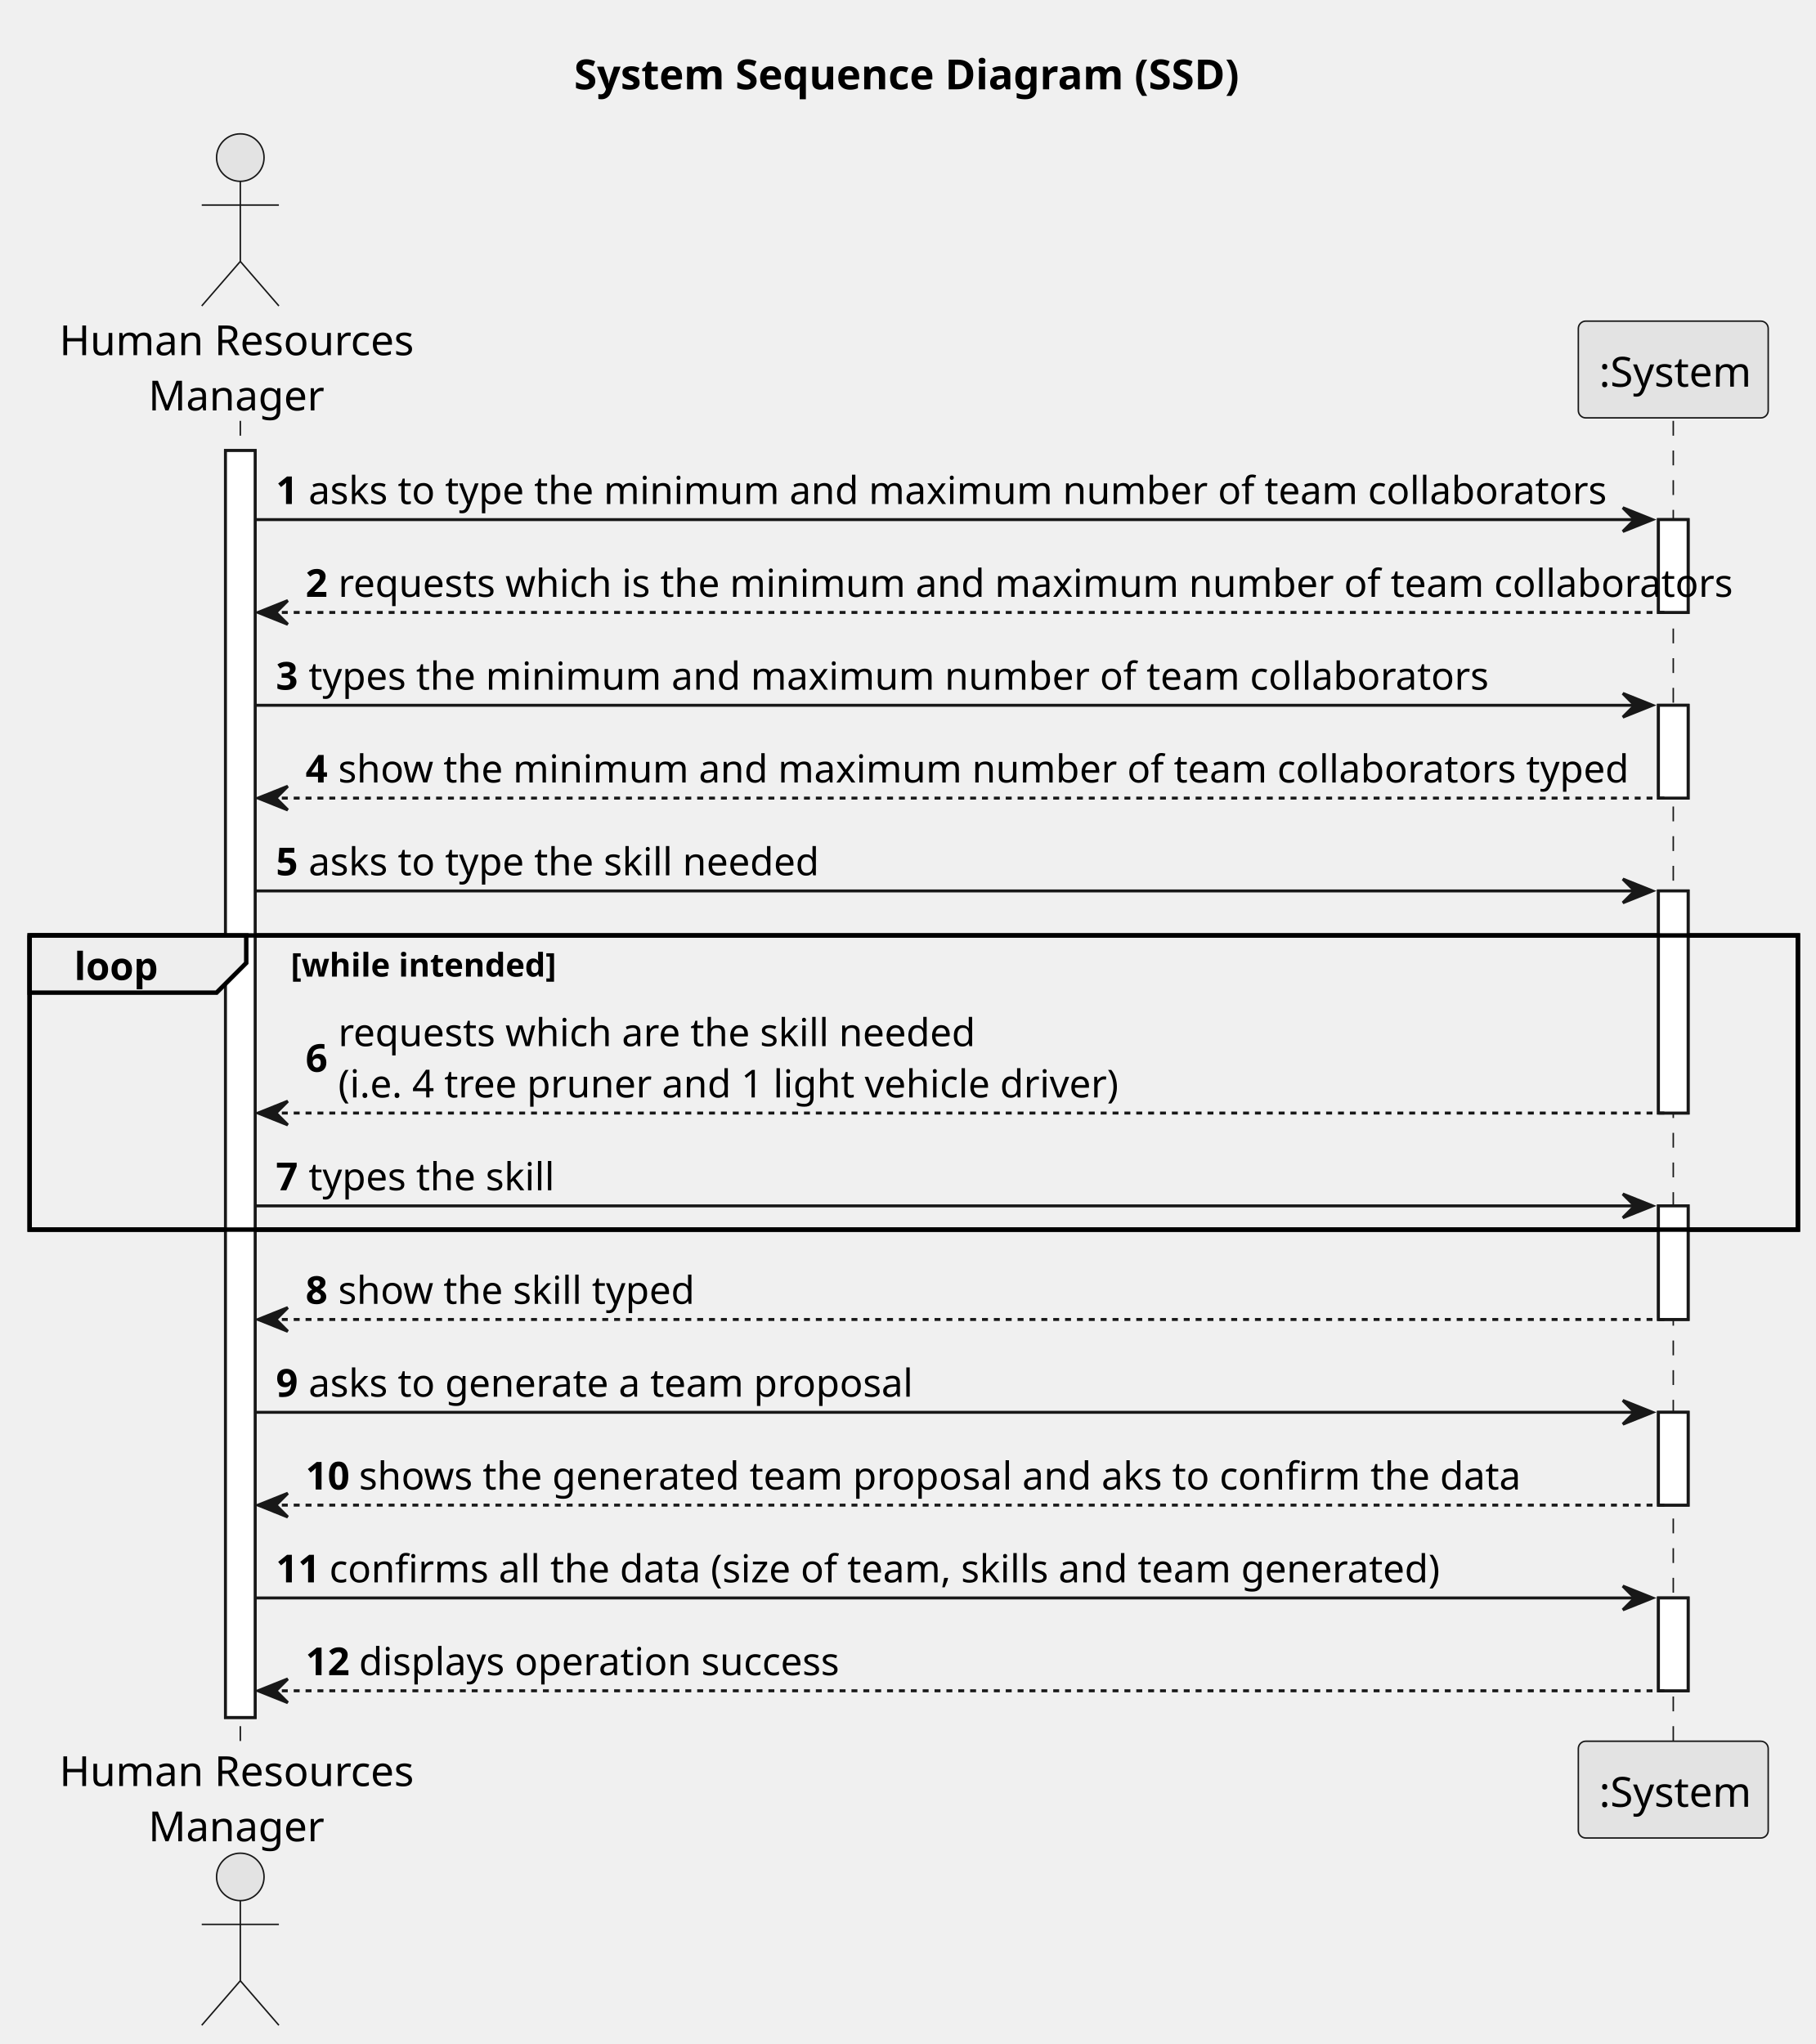
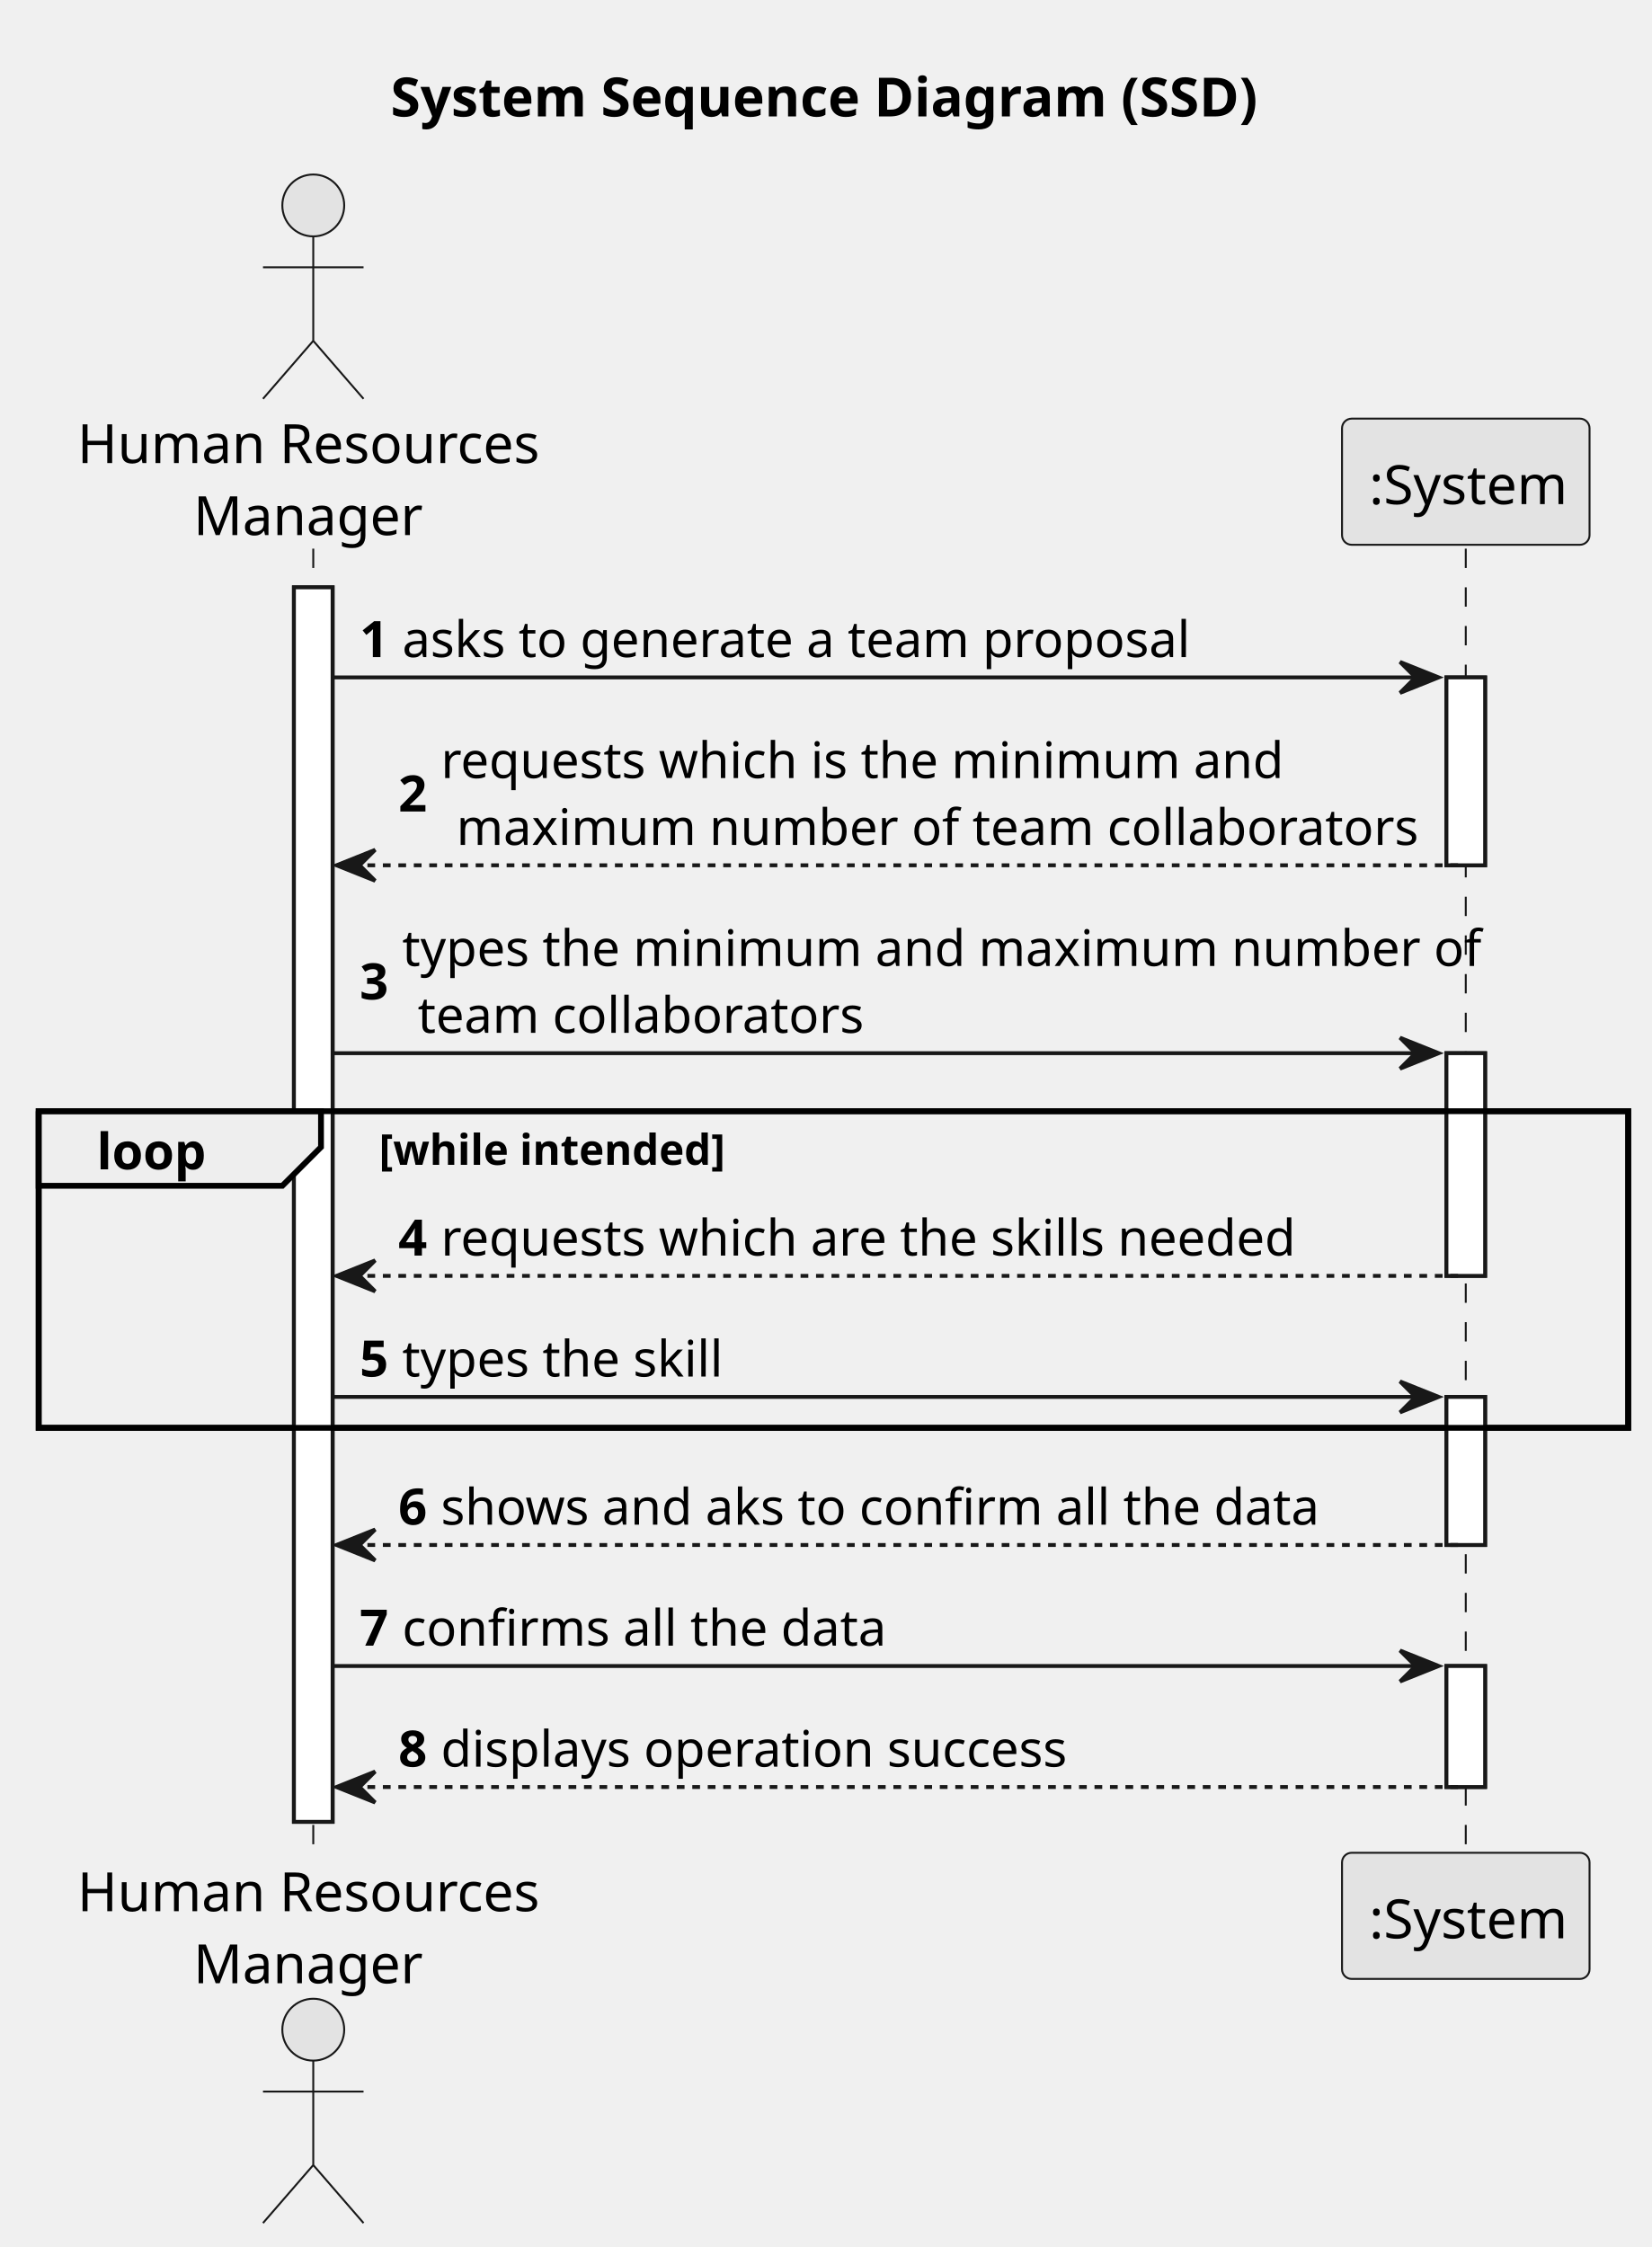
- <svg xmlns="http://www.w3.org/2000/svg" contentStyleType="text/css" height="689px" preserveAspectRatio="none" style="width:612px;height:689px;background:#FFFFFF;" version="1.1" viewBox="0 0 612 689" width="612px" zoomAndPan="magnify">
+ <svg xmlns="http://www.w3.org/2000/svg" contentStyleType="text/css" height="581px" preserveAspectRatio="none" style="width:427px;height:581px;background:#FFFFFF;" version="1.1" viewBox="0 0 427 581" width="427px" zoomAndPan="magnify">
  <defs />
  <g>
-     <text fill="#000000" font-family="sans-serif" font-size="14" font-weight="bold" lengthAdjust="spacing" textLength="228" x="193.5" y="30.107">System Sequence Diagram (SSD)</text>
-     <rect fill="#FFFFFF" height="427.074" style="stroke:#181818;stroke-width:1.0;" width="10" x="76" y="151.863" />
-     <rect fill="#FFFFFF" height="31.291" style="stroke:#181818;stroke-width:1.0;" width="10" x="559" y="175.154" />
-     <rect fill="#FFFFFF" height="31.291" style="stroke:#181818;stroke-width:1.0;" width="10" x="559" y="237.736" />
-     <rect fill="#FFFFFF" height="74.873" style="stroke:#181818;stroke-width:1.0;" width="10" x="559" y="300.318" />
-     <rect fill="#FFFFFF" height="38.291" style="stroke:#181818;stroke-width:1.0;" width="10" x="559" y="406.482" />
-     <rect fill="#FFFFFF" height="31.291" style="stroke:#181818;stroke-width:1.0;" width="10" x="559" y="476.065" />
-     <rect fill="#FFFFFF" height="31.291" style="stroke:#181818;stroke-width:1.0;" width="10" x="559" y="538.646" />
-     <rect fill="none" height="99.164" style="stroke:#000000;stroke-width:1.5;" width="596" x="10" y="315.318" />
-     <line style="stroke:#181818;stroke-width:0.5;stroke-dasharray:5.0,5.0;" x1="81" x2="81" y1="141.863" y2="587.938" />
-     <line style="stroke:#181818;stroke-width:0.5;stroke-dasharray:5.0,5.0;" x1="564" x2="564" y1="141.863" y2="587.938" />
+     <text fill="#000000" font-family="sans-serif" font-size="14" font-weight="bold" lengthAdjust="spacing" textLength="228" x="101" y="30.107">System Sequence Diagram (SSD)</text>
+     <rect fill="#FFFFFF" height="319.201" style="stroke:#181818;stroke-width:1.0;" width="10" x="76" y="151.863" />
+     <rect fill="#FFFFFF" height="48.582" style="stroke:#181818;stroke-width:1.0;" width="10" x="374" y="175.154" />
+     <rect fill="#FFFFFF" height="57.582" style="stroke:#181818;stroke-width:1.0;" width="10" x="374" y="272.318" />
+     <rect fill="#FFFFFF" height="38.291" style="stroke:#181818;stroke-width:1.0;" width="10" x="374" y="361.191" />
+     <rect fill="#FFFFFF" height="31.291" style="stroke:#181818;stroke-width:1.0;" width="10" x="374" y="430.773" />
+     <rect fill="none" height="81.873" style="stroke:#000000;stroke-width:1.5;" width="411" x="10" y="287.318" />
+     <line style="stroke:#181818;stroke-width:0.5;stroke-dasharray:5.0,5.0;" x1="81" x2="81" y1="141.863" y2="480.065" />
+     <line style="stroke:#181818;stroke-width:0.5;stroke-dasharray:5.0,5.0;" x1="379" x2="379" y1="141.863" y2="480.065" />
    <text fill="#000000" font-family="sans-serif" font-size="14" lengthAdjust="spacing" textLength="116" x="20" y="119.728">Human Resources</text>
    <text fill="#000000" font-family="sans-serif" font-size="14" lengthAdjust="spacing" textLength="56" x="50" y="138.35">Manager</text>
    <ellipse cx="81" cy="53.121" fill="#E3E3E3" rx="8" ry="8" style="stroke:#181818;stroke-width:0.5;" />
    <path d="M81,61.121 L81,88.121 M68,69.121 L94,69.121 M81,88.121 L68,103.121 M81,88.121 L94,103.121 " fill="none" style="stroke:#181818;stroke-width:0.5;" />
-     <text fill="#000000" font-family="sans-serif" font-size="14" lengthAdjust="spacing" textLength="116" x="20" y="602.045">Human Resources</text>
-     <text fill="#000000" font-family="sans-serif" font-size="14" lengthAdjust="spacing" textLength="56" x="50" y="620.666">Manager</text>
-     <ellipse cx="81" cy="632.68" fill="#E3E3E3" rx="8" ry="8" style="stroke:#181818;stroke-width:0.5;" />
-     <path d="M81,640.68 L81,667.68 M68,648.68 L94,648.68 M81,667.68 L68,682.68 M81,667.68 L94,682.68 " fill="none" style="stroke:#181818;stroke-width:0.5;" />
-     <rect fill="#E3E3E3" height="32.621" rx="2.5" ry="2.5" style="stroke:#181818;stroke-width:0.5;" width="64" x="532" y="108.242" />
-     <text fill="#000000" font-family="sans-serif" font-size="14" lengthAdjust="spacing" textLength="50" x="539" y="130.35">:System</text>
-     <rect fill="#E3E3E3" height="32.621" rx="2.5" ry="2.5" style="stroke:#181818;stroke-width:0.5;" width="64" x="532" y="586.938" />
-     <text fill="#000000" font-family="sans-serif" font-size="14" lengthAdjust="spacing" textLength="50" x="539" y="609.045">:System</text>
-     <rect fill="#FFFFFF" height="427.074" style="stroke:#181818;stroke-width:1.0;" width="10" x="76" y="151.863" />
-     <rect fill="#FFFFFF" height="31.291" style="stroke:#181818;stroke-width:1.0;" width="10" x="559" y="175.154" />
-     <rect fill="#FFFFFF" height="31.291" style="stroke:#181818;stroke-width:1.0;" width="10" x="559" y="237.736" />
-     <rect fill="#FFFFFF" height="74.873" style="stroke:#181818;stroke-width:1.0;" width="10" x="559" y="300.318" />
-     <rect fill="#FFFFFF" height="38.291" style="stroke:#181818;stroke-width:1.0;" width="10" x="559" y="406.482" />
-     <rect fill="#FFFFFF" height="31.291" style="stroke:#181818;stroke-width:1.0;" width="10" x="559" y="476.065" />
-     <rect fill="#FFFFFF" height="31.291" style="stroke:#181818;stroke-width:1.0;" width="10" x="559" y="538.646" />
-     <polygon fill="#181818" points="547,171.154,557,175.154,547,179.154,551,175.154" style="stroke:#181818;stroke-width:1.0;" />
-     <line style="stroke:#181818;stroke-width:1.0;" x1="86" x2="553" y1="175.154" y2="175.154" />
+     <text fill="#000000" font-family="sans-serif" font-size="14" lengthAdjust="spacing" textLength="116" x="20" y="494.172">Human Resources</text>
+     <text fill="#000000" font-family="sans-serif" font-size="14" lengthAdjust="spacing" textLength="56" x="50" y="512.793">Manager</text>
+     <ellipse cx="81" cy="524.807" fill="#E3E3E3" rx="8" ry="8" style="stroke:#181818;stroke-width:0.5;" />
+     <path d="M81,532.807 L81,559.807 M68,540.807 L94,540.807 M81,559.807 L68,574.807 M81,559.807 L94,574.807 " fill="none" style="stroke:#181818;stroke-width:0.5;" />
+     <rect fill="#E3E3E3" height="32.621" rx="2.5" ry="2.5" style="stroke:#181818;stroke-width:0.5;" width="64" x="347" y="108.242" />
+     <text fill="#000000" font-family="sans-serif" font-size="14" lengthAdjust="spacing" textLength="50" x="354" y="130.35">:System</text>
+     <rect fill="#E3E3E3" height="32.621" rx="2.5" ry="2.5" style="stroke:#181818;stroke-width:0.5;" width="64" x="347" y="479.065" />
+     <text fill="#000000" font-family="sans-serif" font-size="14" lengthAdjust="spacing" textLength="50" x="354" y="501.172">:System</text>
+     <rect fill="#FFFFFF" height="319.201" style="stroke:#181818;stroke-width:1.0;" width="10" x="76" y="151.863" />
+     <rect fill="#FFFFFF" height="48.582" style="stroke:#181818;stroke-width:1.0;" width="10" x="374" y="175.154" />
+     <rect fill="#FFFFFF" height="57.582" style="stroke:#181818;stroke-width:1.0;" width="10" x="374" y="272.318" />
+     <rect fill="#FFFFFF" height="38.291" style="stroke:#181818;stroke-width:1.0;" width="10" x="374" y="361.191" />
+     <rect fill="#FFFFFF" height="31.291" style="stroke:#181818;stroke-width:1.0;" width="10" x="374" y="430.773" />
+     <polygon fill="#181818" points="362,171.154,372,175.154,362,179.154,366,175.154" style="stroke:#181818;stroke-width:1.0;" />
+     <line style="stroke:#181818;stroke-width:1.0;" x1="86" x2="368" y1="175.154" y2="175.154" />
    <text fill="#000000" font-family="sans-serif" font-size="13" font-weight="bold" lengthAdjust="spacing" textLength="7" x="93" y="169.892">1</text>
-     <text fill="#000000" font-family="sans-serif" font-size="13" lengthAdjust="spacing" textLength="409" x="104" y="169.892">asks to type the minimum and maximum number of team collaborators</text>
-     <polygon fill="#181818" points="97,202.445,87,206.445,97,210.445,93,206.445" style="stroke:#181818;stroke-width:1.0;" />
-     <line style="stroke:#181818;stroke-width:1.0;stroke-dasharray:2.0,2.0;" x1="91" x2="563" y1="206.445" y2="206.445" />
-     <text fill="#000000" font-family="sans-serif" font-size="13" font-weight="bold" lengthAdjust="spacing" textLength="7" x="103" y="201.183">2</text>
-     <text fill="#000000" font-family="sans-serif" font-size="13" lengthAdjust="spacing" textLength="438" x="114" y="201.183">requests which is the minimum and maximum number of team collaborators</text>
-     <polygon fill="#181818" points="547,233.736,557,237.736,547,241.736,551,237.736" style="stroke:#181818;stroke-width:1.0;" />
-     <line style="stroke:#181818;stroke-width:1.0;" x1="86" x2="553" y1="237.736" y2="237.736" />
-     <text fill="#000000" font-family="sans-serif" font-size="13" font-weight="bold" lengthAdjust="spacing" textLength="7" x="93" y="232.474">3</text>
-     <text fill="#000000" font-family="sans-serif" font-size="13" lengthAdjust="spacing" textLength="369" x="104" y="232.474">types the minimum and maximum number of team collaborators</text>
-     <polygon fill="#181818" points="97,265.027,87,269.027,97,273.027,93,269.027" style="stroke:#181818;stroke-width:1.0;" />
-     <line style="stroke:#181818;stroke-width:1.0;stroke-dasharray:2.0,2.0;" x1="91" x2="563" y1="269.027" y2="269.027" />
-     <text fill="#000000" font-family="sans-serif" font-size="13" font-weight="bold" lengthAdjust="spacing" textLength="7" x="103" y="263.765">4</text>
-     <text fill="#000000" font-family="sans-serif" font-size="13" lengthAdjust="spacing" textLength="403" x="114" y="263.765">show the minimum and maximum number of team collaborators typed</text>
-     <polygon fill="#181818" points="547,296.318,557,300.318,547,304.318,551,300.318" style="stroke:#181818;stroke-width:1.0;" />
-     <line style="stroke:#181818;stroke-width:1.0;" x1="86" x2="553" y1="300.318" y2="300.318" />
-     <text fill="#000000" font-family="sans-serif" font-size="13" font-weight="bold" lengthAdjust="spacing" textLength="7" x="93" y="295.056">5</text>
-     <text fill="#000000" font-family="sans-serif" font-size="13" lengthAdjust="spacing" textLength="167" x="104" y="295.056">asks to type the skill needed</text>
-     <path d="M10,315.318 L83,315.318 L83,324.609 L73,334.609 L10,334.609 L10,315.318 " fill="#EEEEEE" style="stroke:#000000;stroke-width:1.5;" />
-     <rect fill="none" height="99.164" style="stroke:#000000;stroke-width:1.5;" width="596" x="10" y="315.318" />
-     <text fill="#000000" font-family="sans-serif" font-size="13" font-weight="bold" lengthAdjust="spacing" textLength="28" x="25" y="330.347">loop</text>
-     <text fill="#000000" font-family="sans-serif" font-size="11" font-weight="bold" lengthAdjust="spacing" textLength="90" x="98" y="329.188">[while intended]</text>
-     <polygon fill="#181818" points="97,371.191,87,375.191,97,379.191,93,375.191" style="stroke:#181818;stroke-width:1.0;" />
-     <line style="stroke:#181818;stroke-width:1.0;stroke-dasharray:2.0,2.0;" x1="91" x2="563" y1="375.191" y2="375.191" />
-     <text fill="#000000" font-family="sans-serif" font-size="13" font-weight="bold" lengthAdjust="spacing" textLength="7" x="103" y="361.283">6</text>
-     <text fill="#000000" font-family="sans-serif" font-size="13" lengthAdjust="spacing" textLength="204" x="114" y="352.638">requests which are the skill needed</text>
-     <text fill="#000000" font-family="sans-serif" font-size="13" lengthAdjust="spacing" textLength="244" x="114" y="369.929">(i.e. 4 tree pruner and 1 light vehicle driver)</text>
-     <polygon fill="#181818" points="547,402.482,557,406.482,547,410.482,551,406.482" style="stroke:#181818;stroke-width:1.0;" />
-     <line style="stroke:#181818;stroke-width:1.0;" x1="86" x2="553" y1="406.482" y2="406.482" />
-     <text fill="#000000" font-family="sans-serif" font-size="13" font-weight="bold" lengthAdjust="spacing" textLength="7" x="93" y="401.22">7</text>
-     <text fill="#000000" font-family="sans-serif" font-size="13" lengthAdjust="spacing" textLength="81" x="104" y="401.22">types the skill</text>
-     <polygon fill="#181818" points="97,440.773,87,444.773,97,448.773,93,444.773" style="stroke:#181818;stroke-width:1.0;" />
-     <line style="stroke:#181818;stroke-width:1.0;stroke-dasharray:2.0,2.0;" x1="91" x2="563" y1="444.773" y2="444.773" />
-     <text fill="#000000" font-family="sans-serif" font-size="13" font-weight="bold" lengthAdjust="spacing" textLength="7" x="103" y="439.511">8</text>
-     <text fill="#000000" font-family="sans-serif" font-size="13" lengthAdjust="spacing" textLength="115" x="114" y="439.511">show the skill typed</text>
-     <polygon fill="#181818" points="547,472.065,557,476.065,547,480.065,551,476.065" style="stroke:#181818;stroke-width:1.0;" />
-     <line style="stroke:#181818;stroke-width:1.0;" x1="86" x2="553" y1="476.065" y2="476.065" />
-     <text fill="#000000" font-family="sans-serif" font-size="13" font-weight="bold" lengthAdjust="spacing" textLength="7" x="93" y="470.802">9</text>
-     <text fill="#000000" font-family="sans-serif" font-size="13" lengthAdjust="spacing" textLength="194" x="104" y="470.802">asks to generate a team proposal</text>
-     <polygon fill="#181818" points="97,503.356,87,507.356,97,511.356,93,507.356" style="stroke:#181818;stroke-width:1.0;" />
-     <line style="stroke:#181818;stroke-width:1.0;stroke-dasharray:2.0,2.0;" x1="91" x2="563" y1="507.356" y2="507.356" />
-     <text fill="#000000" font-family="sans-serif" font-size="13" font-weight="bold" lengthAdjust="spacing" textLength="14" x="103" y="502.093">10</text>
-     <text fill="#000000" font-family="sans-serif" font-size="13" lengthAdjust="spacing" textLength="368" x="121" y="502.093">shows the generated team proposal and aks to confirm the data</text>
-     <polygon fill="#181818" points="547,534.646,557,538.646,547,542.646,551,538.646" style="stroke:#181818;stroke-width:1.0;" />
-     <line style="stroke:#181818;stroke-width:1.0;" x1="86" x2="553" y1="538.646" y2="538.646" />
-     <text fill="#000000" font-family="sans-serif" font-size="13" font-weight="bold" lengthAdjust="spacing" textLength="14" x="93" y="533.384">11</text>
-     <text fill="#000000" font-family="sans-serif" font-size="13" lengthAdjust="spacing" textLength="357" x="111" y="533.384">confirms all the data (size of team, skills and team generated)</text>
-     <polygon fill="#181818" points="97,565.938,87,569.938,97,573.938,93,569.938" style="stroke:#181818;stroke-width:1.0;" />
-     <line style="stroke:#181818;stroke-width:1.0;stroke-dasharray:2.0,2.0;" x1="91" x2="563" y1="569.938" y2="569.938" />
-     <text fill="#000000" font-family="sans-serif" font-size="13" font-weight="bold" lengthAdjust="spacing" textLength="14" x="103" y="564.675">12</text>
-     <text fill="#000000" font-family="sans-serif" font-size="13" lengthAdjust="spacing" textLength="158" x="121" y="564.675">displays operation success</text>
+     <text fill="#000000" font-family="sans-serif" font-size="13" lengthAdjust="spacing" textLength="194" x="104" y="169.892">asks to generate a team proposal</text>
+     <polygon fill="#181818" points="97,219.736,87,223.736,97,227.736,93,223.736" style="stroke:#181818;stroke-width:1.0;" />
+     <line style="stroke:#181818;stroke-width:1.0;stroke-dasharray:2.0,2.0;" x1="91" x2="378" y1="223.736" y2="223.736" />
+     <text fill="#000000" font-family="sans-serif" font-size="13" font-weight="bold" lengthAdjust="spacing" textLength="7" x="103" y="209.828">2</text>
+     <text fill="#000000" font-family="sans-serif" font-size="13" lengthAdjust="spacing" textLength="205" x="114" y="201.183">requests which is the minimum and</text>
+     <text fill="#000000" font-family="sans-serif" font-size="13" lengthAdjust="spacing" textLength="229" x="118" y="218.474">maximum number of team collaborators</text>
+     <polygon fill="#181818" points="362,268.318,372,272.318,362,276.318,366,272.318" style="stroke:#181818;stroke-width:1.0;" />
+     <line style="stroke:#181818;stroke-width:1.0;" x1="86" x2="368" y1="272.318" y2="272.318" />
+     <text fill="#000000" font-family="sans-serif" font-size="13" font-weight="bold" lengthAdjust="spacing" textLength="7" x="93" y="258.41">3</text>
+     <text fill="#000000" font-family="sans-serif" font-size="13" lengthAdjust="spacing" textLength="258" x="104" y="249.765">types the minimum and maximum number of</text>
+     <text fill="#000000" font-family="sans-serif" font-size="13" lengthAdjust="spacing" textLength="107" x="108" y="267.056">team collaborators</text>
+     <path d="M10,287.318 L83,287.318 L83,296.609 L73,306.609 L10,306.609 L10,287.318 " fill="#EEEEEE" style="stroke:#000000;stroke-width:1.5;" />
+     <rect fill="none" height="81.873" style="stroke:#000000;stroke-width:1.5;" width="411" x="10" y="287.318" />
+     <text fill="#000000" font-family="sans-serif" font-size="13" font-weight="bold" lengthAdjust="spacing" textLength="28" x="25" y="302.347">loop</text>
+     <text fill="#000000" font-family="sans-serif" font-size="11" font-weight="bold" lengthAdjust="spacing" textLength="90" x="98" y="301.188">[while intended]</text>
+     <polygon fill="#181818" points="97,325.9,87,329.9,97,333.9,93,329.9" style="stroke:#181818;stroke-width:1.0;" />
+     <line style="stroke:#181818;stroke-width:1.0;stroke-dasharray:2.0,2.0;" x1="91" x2="378" y1="329.9" y2="329.9" />
+     <text fill="#000000" font-family="sans-serif" font-size="13" font-weight="bold" lengthAdjust="spacing" textLength="7" x="103" y="324.638">4</text>
+     <text fill="#000000" font-family="sans-serif" font-size="13" lengthAdjust="spacing" textLength="211" x="114" y="324.638">requests which are the skills needed</text>
+     <polygon fill="#181818" points="362,357.191,372,361.191,362,365.191,366,361.191" style="stroke:#181818;stroke-width:1.0;" />
+     <line style="stroke:#181818;stroke-width:1.0;" x1="86" x2="368" y1="361.191" y2="361.191" />
+     <text fill="#000000" font-family="sans-serif" font-size="13" font-weight="bold" lengthAdjust="spacing" textLength="7" x="93" y="355.929">5</text>
+     <text fill="#000000" font-family="sans-serif" font-size="13" lengthAdjust="spacing" textLength="81" x="104" y="355.929">types the skill</text>
+     <polygon fill="#181818" points="97,395.482,87,399.482,97,403.482,93,399.482" style="stroke:#181818;stroke-width:1.0;" />
+     <line style="stroke:#181818;stroke-width:1.0;stroke-dasharray:2.0,2.0;" x1="91" x2="378" y1="399.482" y2="399.482" />
+     <text fill="#000000" font-family="sans-serif" font-size="13" font-weight="bold" lengthAdjust="spacing" textLength="7" x="103" y="394.22">6</text>
+     <text fill="#000000" font-family="sans-serif" font-size="13" lengthAdjust="spacing" textLength="216" x="114" y="394.22">shows and aks to confirm all the data</text>
+     <polygon fill="#181818" points="362,426.773,372,430.773,362,434.773,366,430.773" style="stroke:#181818;stroke-width:1.0;" />
+     <line style="stroke:#181818;stroke-width:1.0;" x1="86" x2="368" y1="430.773" y2="430.773" />
+     <text fill="#000000" font-family="sans-serif" font-size="13" font-weight="bold" lengthAdjust="spacing" textLength="7" x="93" y="425.511">7</text>
+     <text fill="#000000" font-family="sans-serif" font-size="13" lengthAdjust="spacing" textLength="117" x="104" y="425.511">confirms all the data</text>
+     <polygon fill="#181818" points="97,458.065,87,462.065,97,466.065,93,462.065" style="stroke:#181818;stroke-width:1.0;" />
+     <line style="stroke:#181818;stroke-width:1.0;stroke-dasharray:2.0,2.0;" x1="91" x2="378" y1="462.065" y2="462.065" />
+     <text fill="#000000" font-family="sans-serif" font-size="13" font-weight="bold" lengthAdjust="spacing" textLength="7" x="103" y="456.802">8</text>
+     <text fill="#000000" font-family="sans-serif" font-size="13" lengthAdjust="spacing" textLength="158" x="114" y="456.802">displays operation success</text>
  </g>
</svg>
